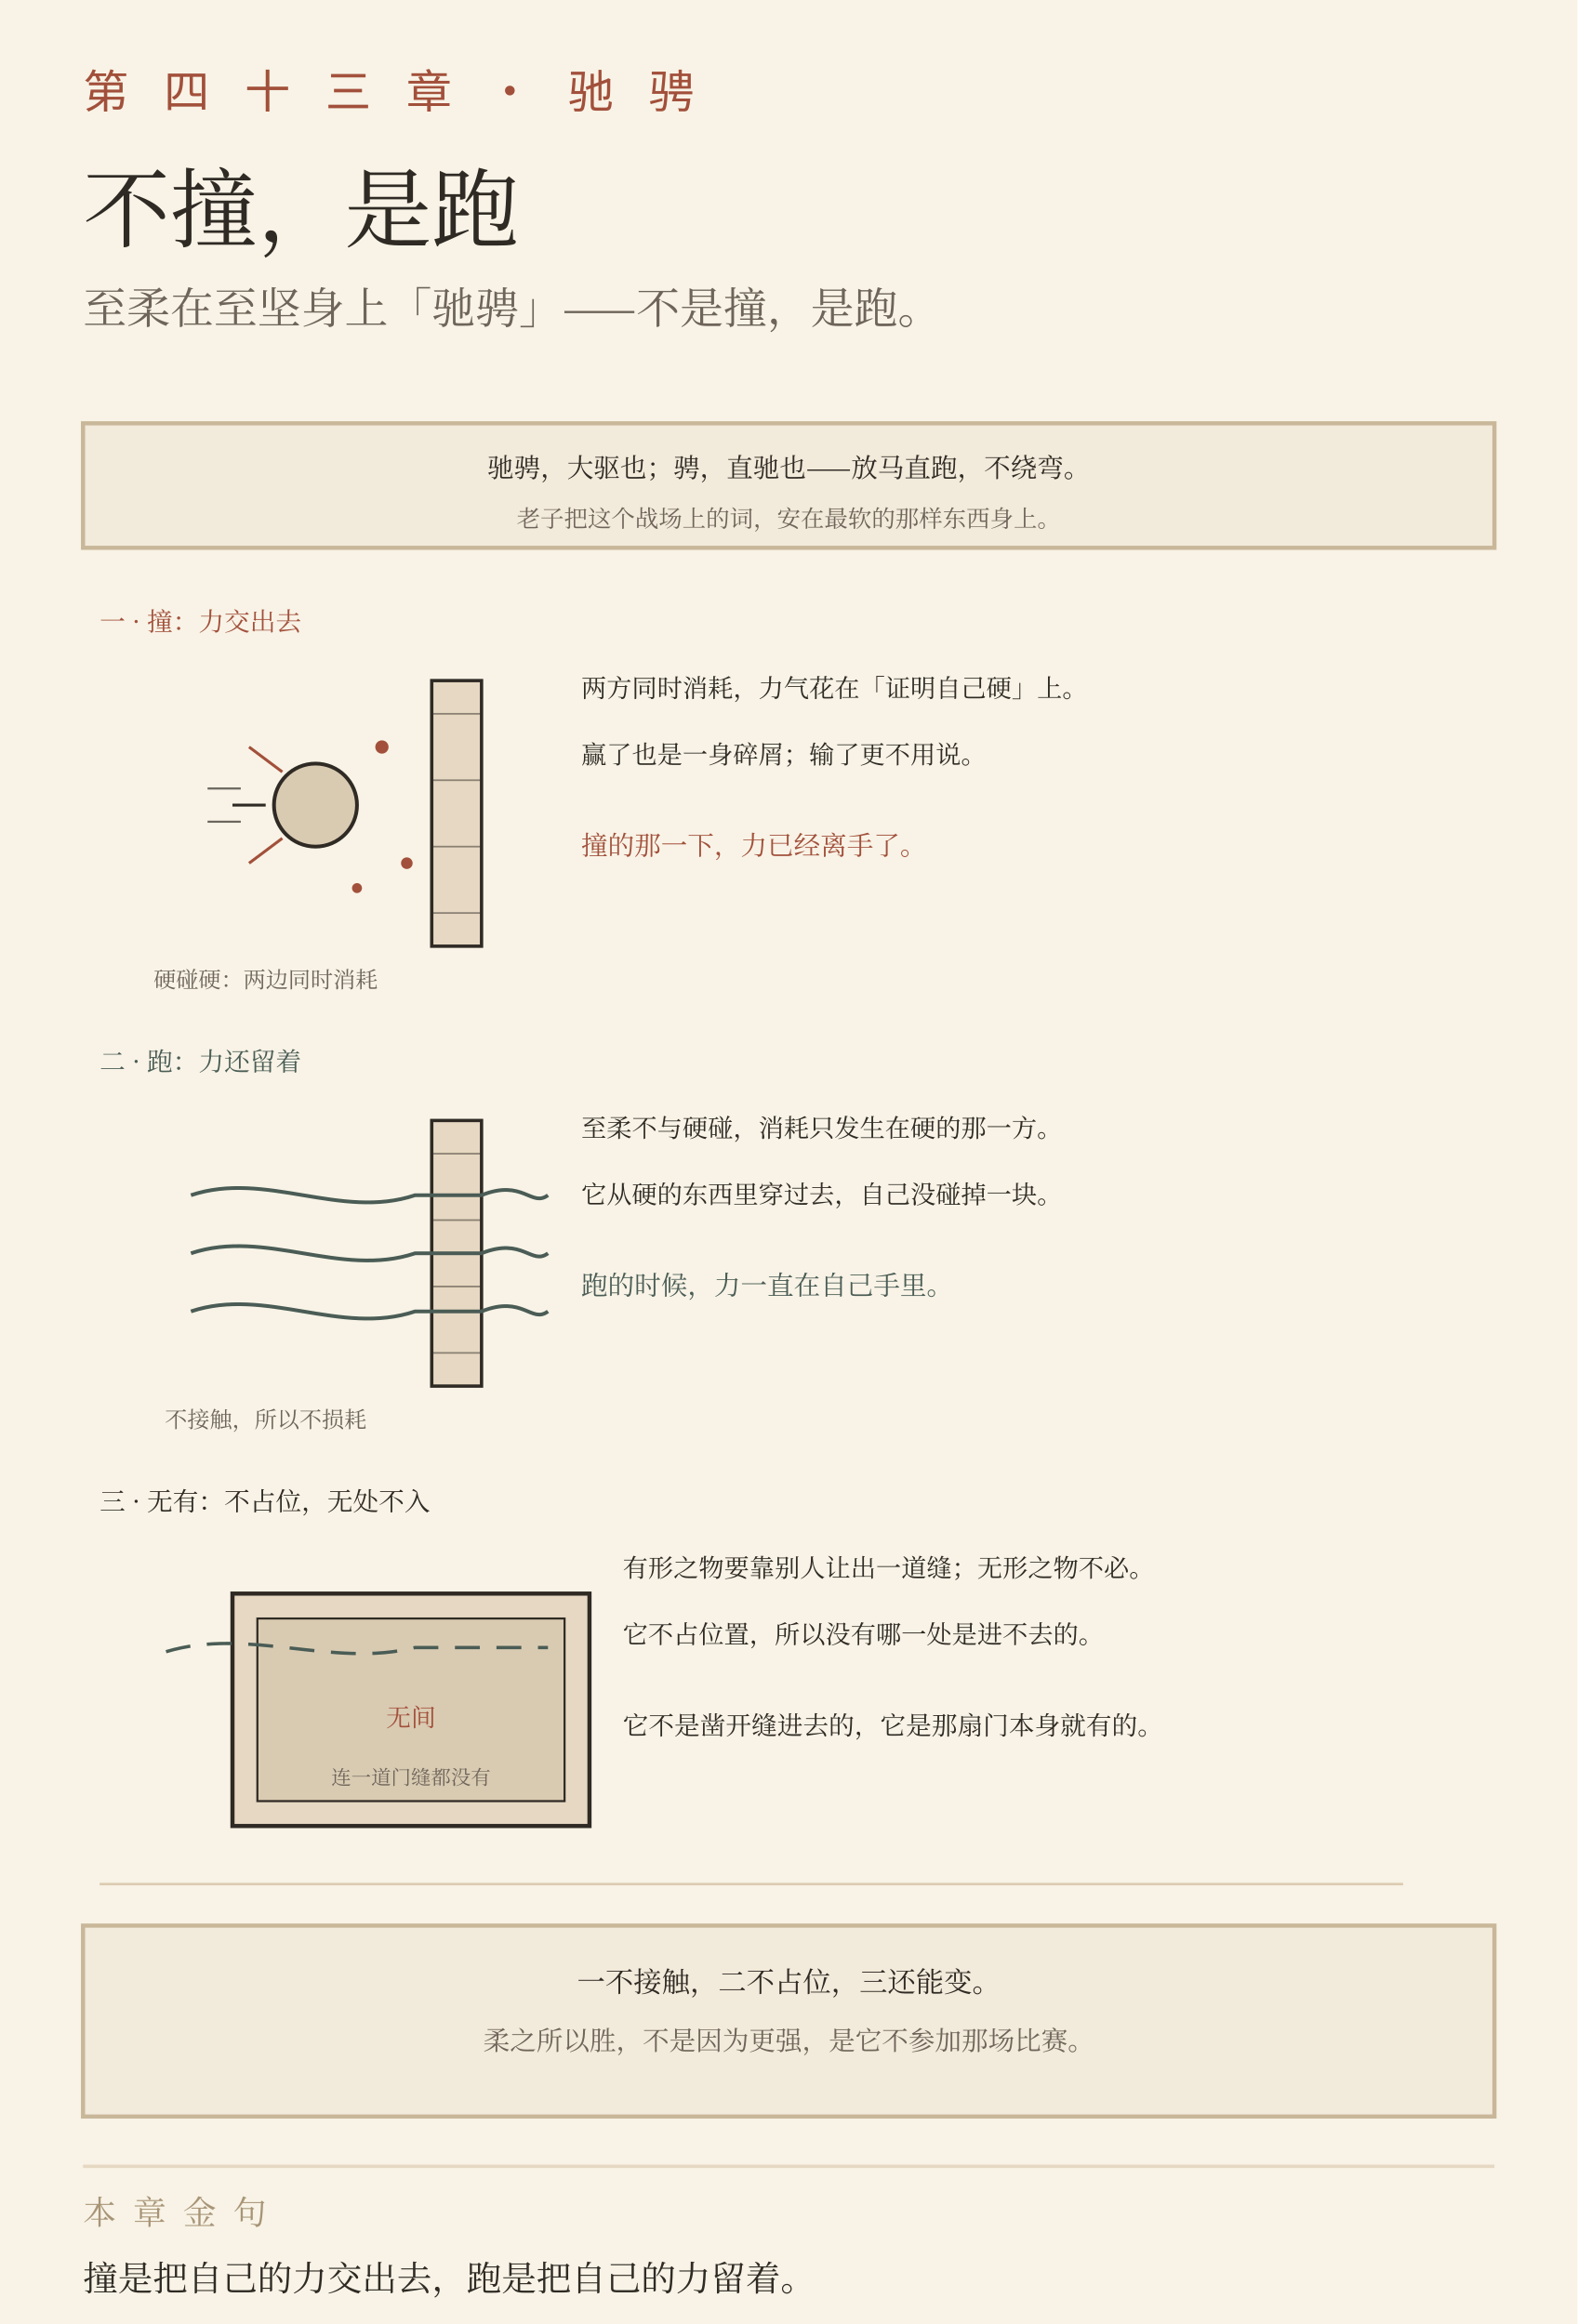
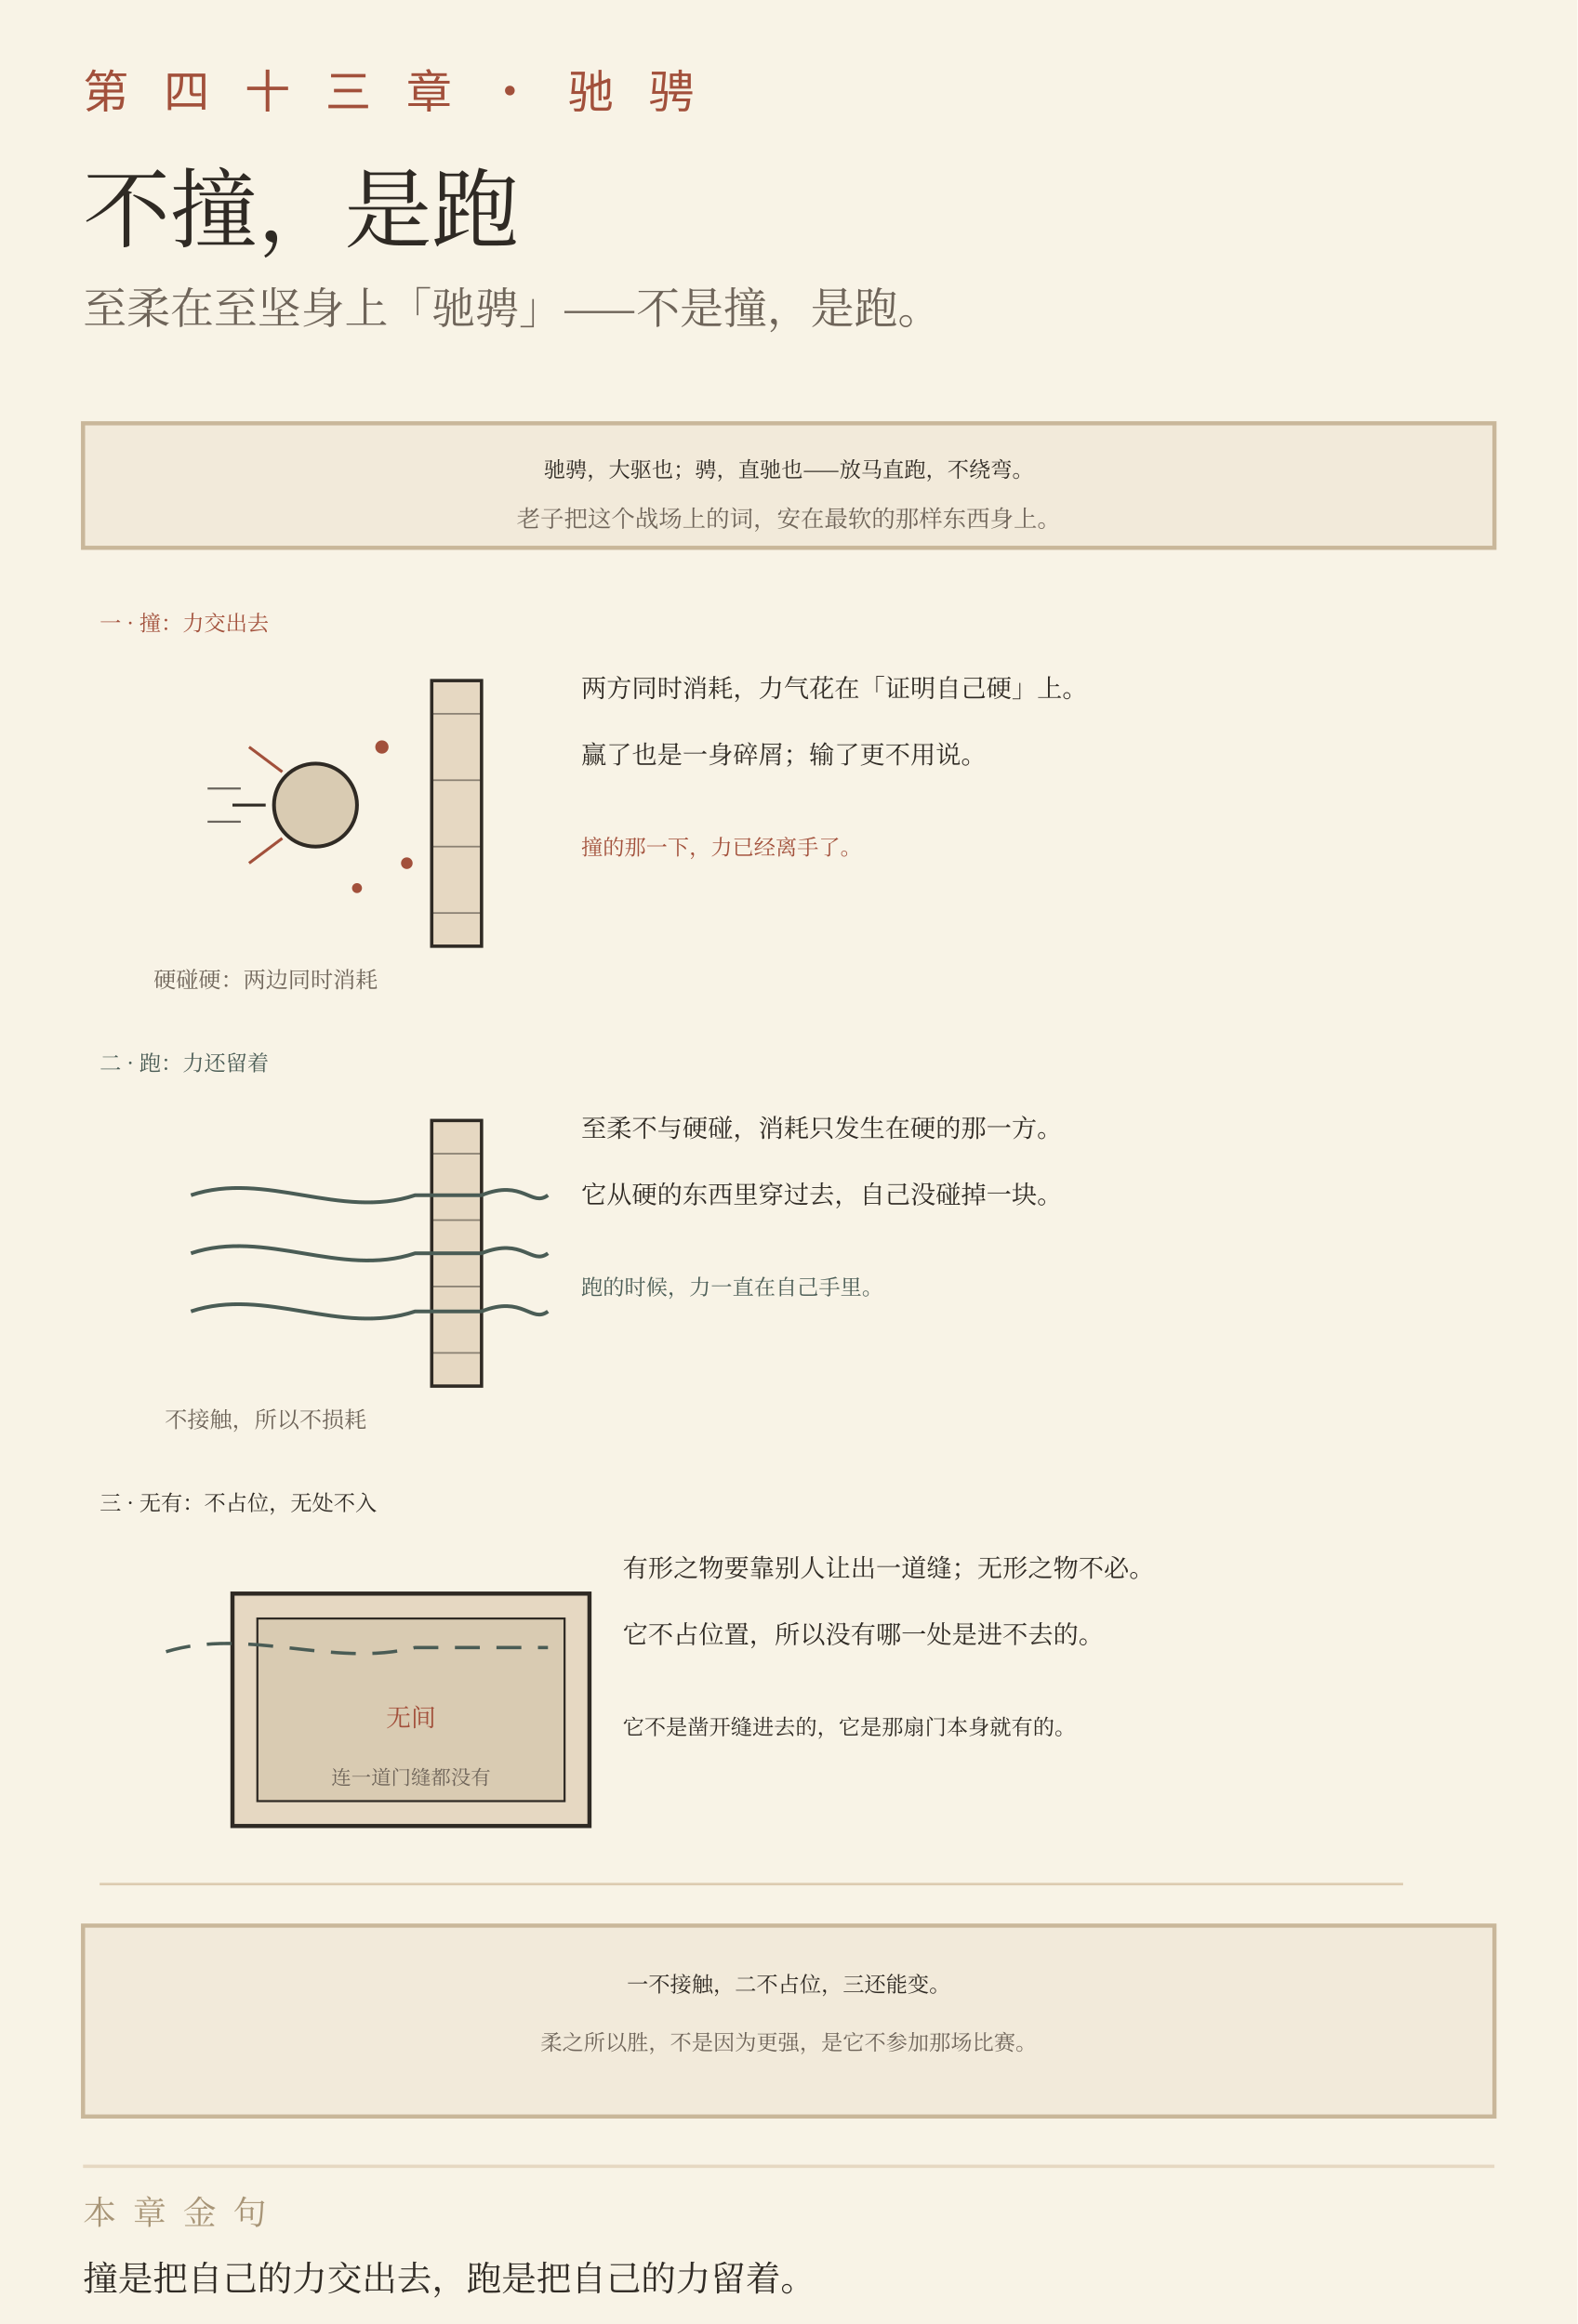
<svg xmlns="http://www.w3.org/2000/svg" viewBox="0 0 380 560" role="img" aria-label="撞是把自己的力交出去，跑是把自己的力留着" font-family="'Noto Serif CJK SC','Noto Serif SC','Songti SC',serif">
  <defs>
    <marker id="arr" viewBox="0 0 10 10" refX="9" refY="5" markerWidth="6" markerHeight="6" orient="auto">
      <path d="M0 0 L10 5 L0 10 z" fill="#6E6459" />
    </marker>
    <marker id="arr2" viewBox="0 0 10 10" refX="9" refY="5" markerWidth="6" markerHeight="6" orient="auto">
      <path d="M0 0 L10 5 L0 10 z" fill="#4A5C55" />
    </marker>
    <marker id="arrL" viewBox="0 0 10 10" refX="1" refY="5" markerWidth="6" markerHeight="6" orient="auto">
      <path d="M10 0 L0 5 L10 10 z" fill="#4A5C55" />
    </marker>
    <marker id="arrS" viewBox="0 0 10 10" refX="9" refY="5" markerWidth="6" markerHeight="6" orient="auto">
      <path d="M0 0 L10 5 L0 10 z" fill="#A2503B" />
    </marker>
  </defs>
  <rect x="0" y="0" width="380" height="560" fill="#F8F3E6" />
  <text x="20" y="26" font-size="11" fill="#A2503B" font-family="'Noto Sans CJK SC','Noto Sans SC',sans-serif" letter-spacing="3">第 四 十 三 章 · 驰 骋</text>
  <text x="20" y="58" font-size="21" fill="#2F2A24">不撞，是跑</text>
  <text x="20" y="78" font-size="10.5" fill="#6E6459">至柔在至坚身上「驰骋」——不是撞，是跑。</text>
  <rect x="20" y="102" width="340" height="30" fill="#F2EADA" stroke="#C9B79A" stroke-width="1.0" />
-   <text x="190" y="115" font-size="6.4" fill="#2F2A24" text-anchor="middle">驰骋，大驱也；骋，直驰也——放马直跑，不绕弯。</text>
+   <text x="190" y="115" font-size="5.2" fill="#2F2A24" text-anchor="middle">驰骋，大驱也；骋，直驰也——放马直跑，不绕弯。</text>
  <text x="190" y="127" font-size="5.7" fill="#6E6459" text-anchor="middle">老子把这个战场上的词，安在最软的那样东西身上。</text>
-   <text x="24" y="152" font-size="6.2" fill="#A2503B">一 · 撞：力交出去</text>
+   <text x="24" y="152" font-size="5.2" fill="#A2503B">一 · 撞：力交出去</text>
  <rect x="104" y="164" width="12" height="64" fill="#E6D8C2" stroke="#2F2A24" stroke-width="0.8" />
  <line x1="104" y1="172" x2="116" y2="172" stroke="#2F2A24" stroke-width="0.4" opacity="0.5" />
  <line x1="104" y1="188" x2="116" y2="188" stroke="#2F2A24" stroke-width="0.4" opacity="0.5" />
  <line x1="104" y1="204" x2="116" y2="204" stroke="#2F2A24" stroke-width="0.4" opacity="0.5" />
  <line x1="104" y1="220" x2="116" y2="220" stroke="#2F2A24" stroke-width="0.4" opacity="0.5" />
  <circle cx="76" cy="194" r="10" fill="#D9CBB2" stroke="#2F2A24" stroke-width="0.9" />
  <line x1="56" y1="194" x2="64" y2="194" stroke="#2F2A24" stroke-width="0.7" />
  <line x1="50" y1="190" x2="58" y2="190" stroke="#2F2A24" stroke-width="0.5" opacity="0.7" />
  <line x1="50" y1="198" x2="58" y2="198" stroke="#2F2A24" stroke-width="0.5" opacity="0.7" />
  <path d="M68,186 l-8,-6 M68,202 l-8,6" stroke="#A2503B" stroke-width="0.7" fill="none" />
  <circle cx="92" cy="180" r="1.6" fill="#A2503B" />
  <circle cx="98" cy="208" r="1.4" fill="#A2503B" />
  <circle cx="86" cy="214" r="1.2" fill="#A2503B" />
  <text x="64" y="238" font-size="5.4" fill="#6E6459" text-anchor="middle">硬碰硬：两边同时消耗</text>
  <text x="140" y="168" font-size="6.1" fill="#2F2A24">两方同时消耗，力气花在「证明自己硬」上。</text>
  <text x="140" y="184" font-size="6.1" fill="#2F2A24">赢了也是一身碎屑；输了更不用说。</text>
-   <text x="140" y="206" font-size="6.4" fill="#A2503B">撞的那一下，力已经离手了。</text>
-   <text x="24" y="258" font-size="6.2" fill="#4A5C55">二 · 跑：力还留着</text>
+   <text x="140" y="206" font-size="5.2" fill="#A2503B">撞的那一下，力已经离手了。</text>
+   <text x="24" y="258" font-size="5.2" fill="#4A5C55">二 · 跑：力还留着</text>
  <rect x="104" y="270" width="12" height="64" fill="#E6D8C2" stroke="#2F2A24" stroke-width="0.8" />
  <line x1="104" y1="278" x2="116" y2="278" stroke="#2F2A24" stroke-width="0.4" opacity="0.5" />
  <line x1="104" y1="294" x2="116" y2="294" stroke="#2F2A24" stroke-width="0.4" opacity="0.5" />
  <line x1="104" y1="310" x2="116" y2="310" stroke="#2F2A24" stroke-width="0.4" opacity="0.5" />
  <line x1="104" y1="326" x2="116" y2="326" stroke="#2F2A24" stroke-width="0.4" opacity="0.5" />
  <path d="M46,288 C64,282 82,294 100,288 L116,288 C126,284 128,291 132,288" fill="none" stroke="#4A5C55" stroke-width="0.9" />
  <path d="M46,302 C64,296 82,308 100,302 L116,302 C126,298 128,305 132,302" fill="none" stroke="#4A5C55" stroke-width="0.9" />
  <path d="M46,316 C64,310 82,322 100,316 L116,316 C126,312 128,319 132,316" fill="none" stroke="#4A5C55" stroke-width="0.9" />
  <text x="64" y="344" font-size="5.4" fill="#6E6459" text-anchor="middle">不接触，所以不损耗</text>
  <text x="140" y="274" font-size="6.1" fill="#2F2A24">至柔不与硬碰，消耗只发生在硬的那一方。</text>
  <text x="140" y="290" font-size="6.1" fill="#2F2A24">它从硬的东西里穿过去，自己没碰掉一块。</text>
-   <text x="140" y="312" font-size="6.4" fill="#4A5C55">跑的时候，力一直在自己手里。</text>
-   <text x="24" y="364" font-size="6.2" fill="#2F2A24">三 · 无有：不占位，无处不入</text>
+   <text x="140" y="312" font-size="5.2" fill="#4A5C55">跑的时候，力一直在自己手里。</text>
+   <text x="24" y="364" font-size="5.2" fill="#2F2A24">三 · 无有：不占位，无处不入</text>
  <rect x="56" y="384" width="86" height="56" fill="#E6D8C2" stroke="#2F2A24" stroke-width="1" />
  <rect x="62" y="390" width="74" height="44" fill="#D9CBB2" stroke="#2F2A24" stroke-width="0.5" />
  <text x="99" y="416" font-size="6.0" fill="#A2503B" text-anchor="middle">无间</text>
  <text x="99" y="430" font-size="4.8" fill="#6E6459" text-anchor="middle">连一道门缝都没有</text>
  <path d="M40,398 C60,392 80,402 100,397 L132,397" fill="none" stroke="#4A5C55" stroke-width="0.8" stroke-dasharray="6 4" />
  <text x="150" y="380" font-size="6.1" fill="#2F2A24">有形之物要靠别人让出一道缝；无形之物不必。</text>
  <text x="150" y="396" font-size="6.1" fill="#2F2A24">它不占位置，所以没有哪一处是进不去的。</text>
-   <text x="150" y="418" font-size="6.2" fill="#2F2A24">它不是凿开缝进去的，它是那扇门本身就有的。</text>
+   <text x="150" y="418" font-size="5.2" fill="#2F2A24">它不是凿开缝进去的，它是那扇门本身就有的。</text>
  <line x1="24" y1="454" x2="338" y2="454" stroke="#DCCBB0" stroke-width="0.6" />
  <rect x="20" y="464" width="340" height="46" fill="#F2EADA" stroke="#C9B79A" stroke-width="1.0" />
-   <text x="190" y="480" font-size="6.8" fill="#2F2A24" text-anchor="middle">一不接触，二不占位，三还能变。</text>
-   <text x="190" y="494" font-size="6.4" fill="#6E6459" text-anchor="middle">柔之所以胜，不是因为更强，是它不参加那场比赛。</text>
+   <text x="190" y="480" font-size="5.2" fill="#2F2A24" text-anchor="middle">一不接触，二不占位，三还能变。</text>
+   <text x="190" y="494" font-size="5.2" fill="#6E6459" text-anchor="middle">柔之所以胜，不是因为更强，是它不参加那场比赛。</text>
  <line x1="20" y1="522" x2="360" y2="522" stroke="#E6D8C2" stroke-width="0.8" />
  <text x="20" y="536" font-size="8.0" fill="#A89577" letter-spacing="1">本 章 金 句</text>
  <text x="20" y="552" font-size="8.4" fill="#2F2A24">撞是把自己的力交出去，跑是把自己的力留着。</text>
  <text x="20" y="568" font-size="8.4" fill="#2F2A24">它赢的方式，是让「强弱」这场比赛根本不成立。</text>
</svg>
